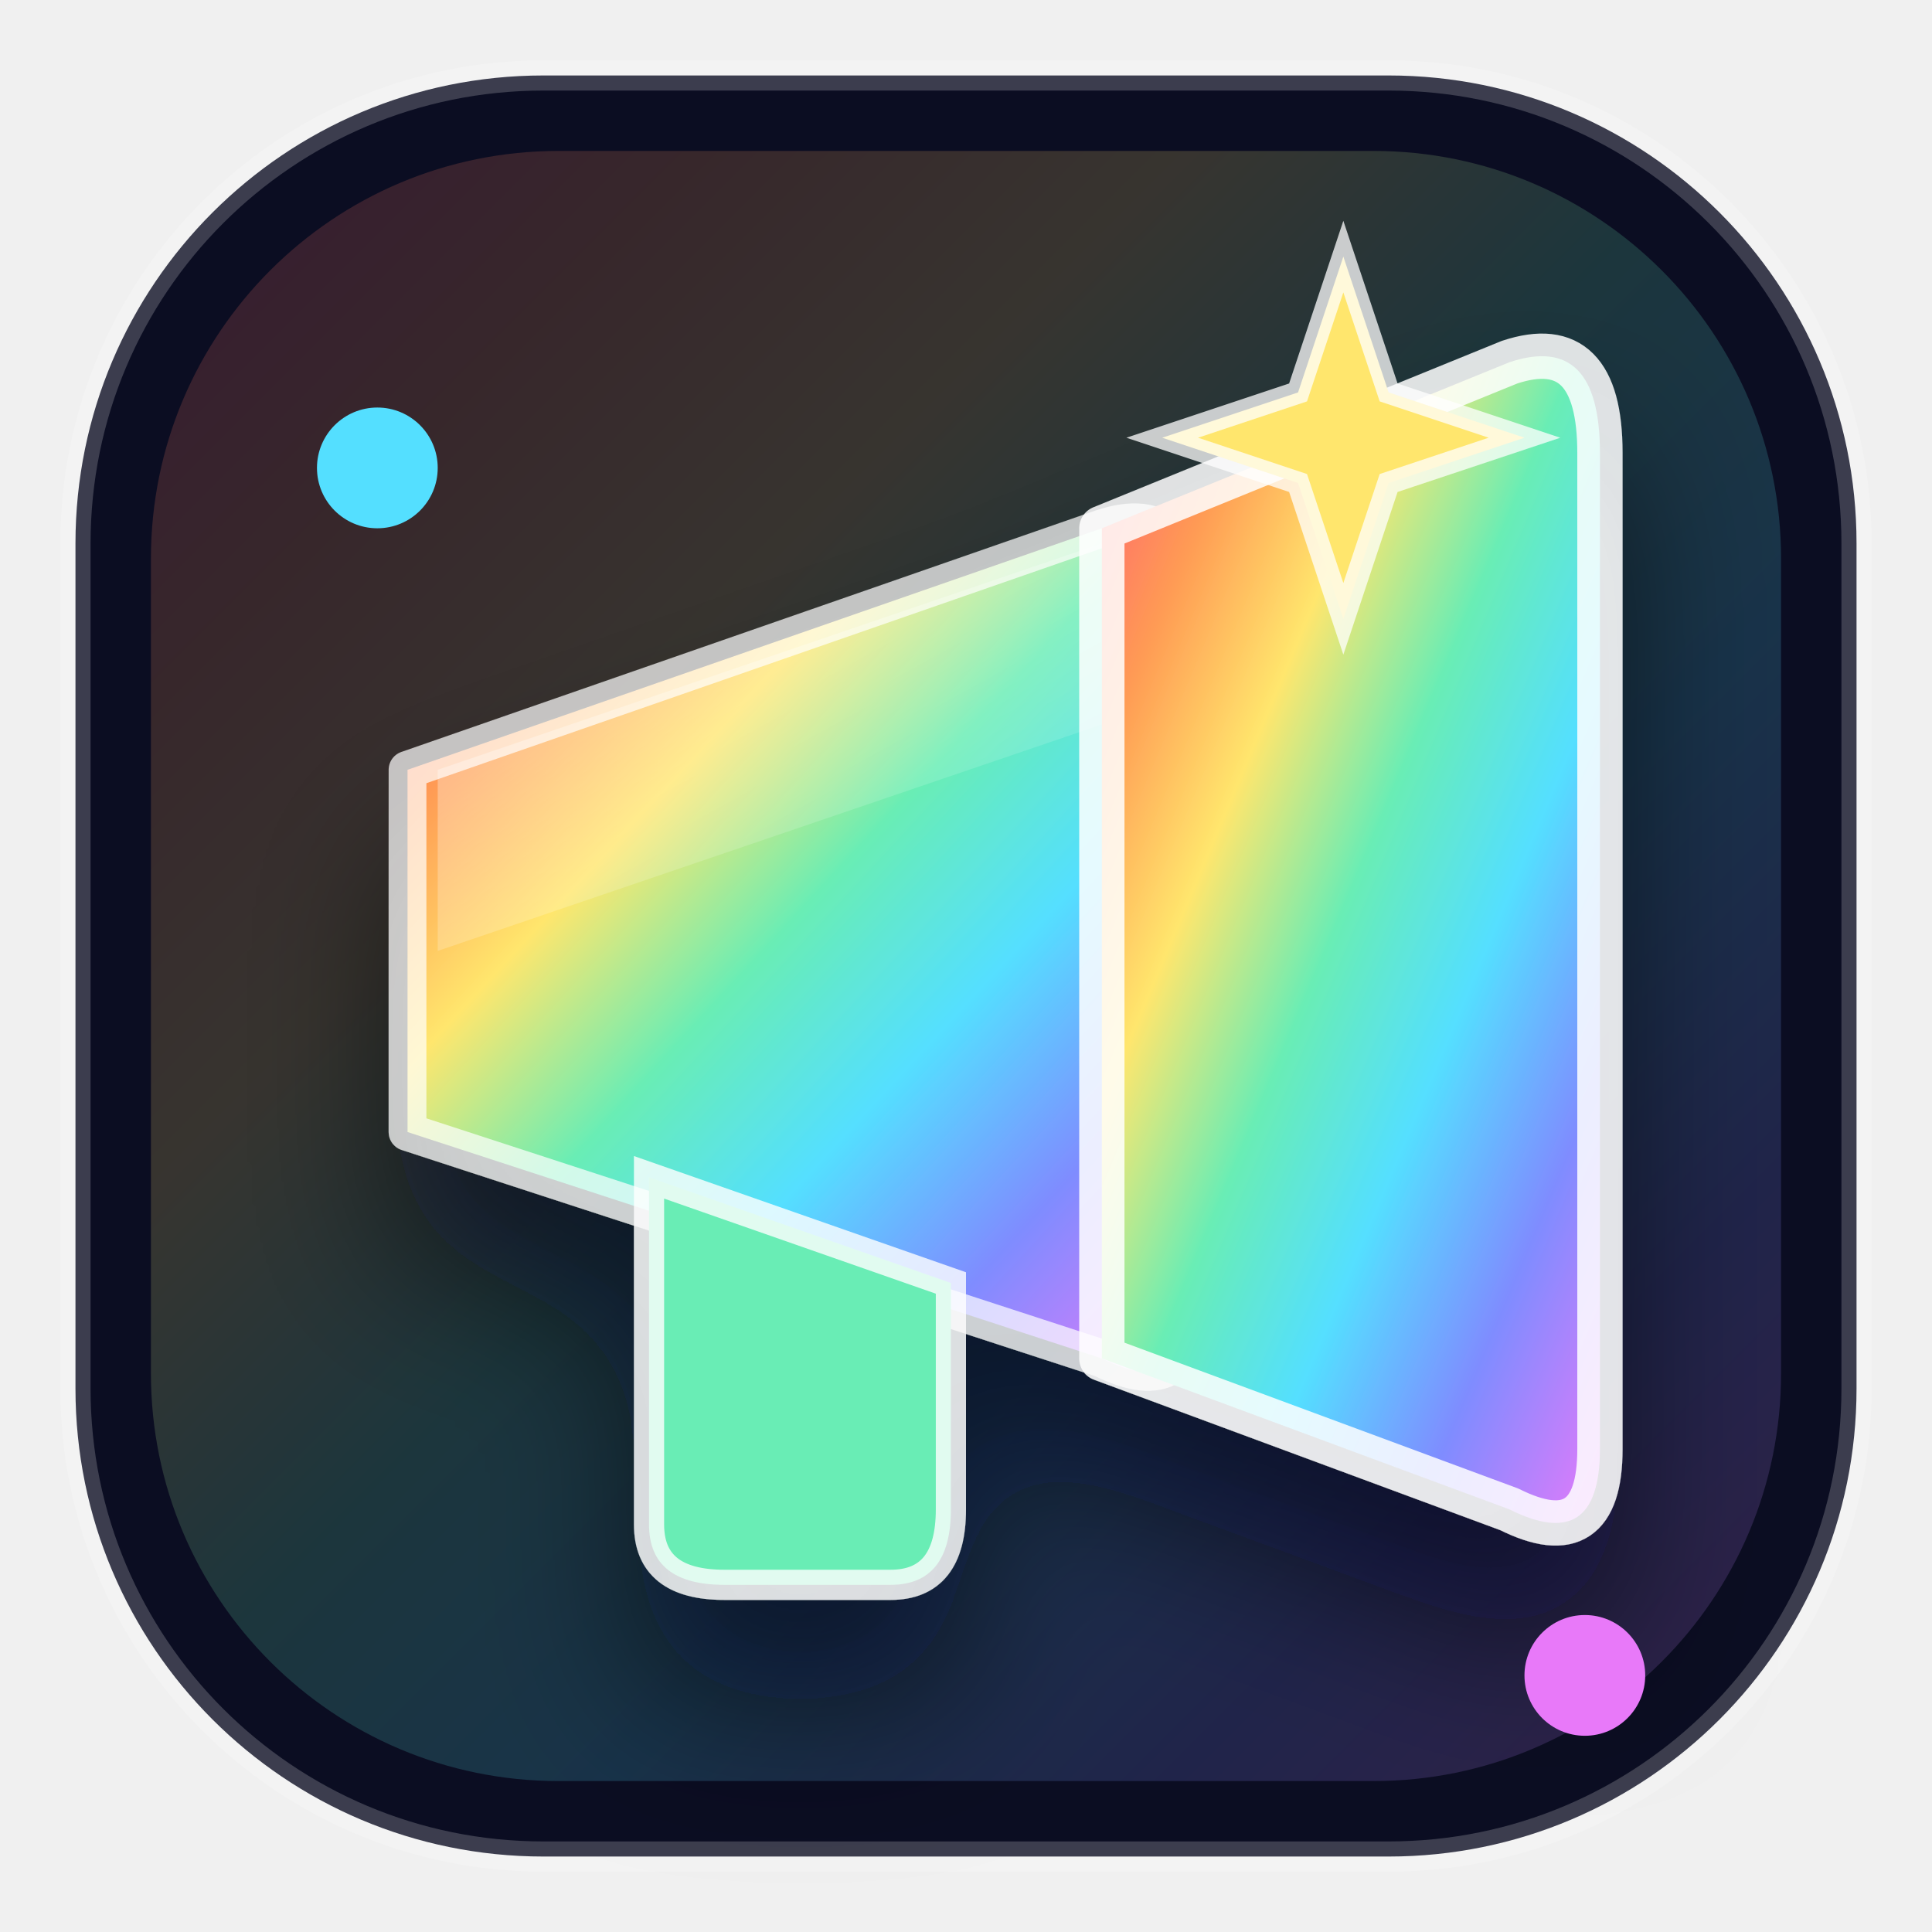
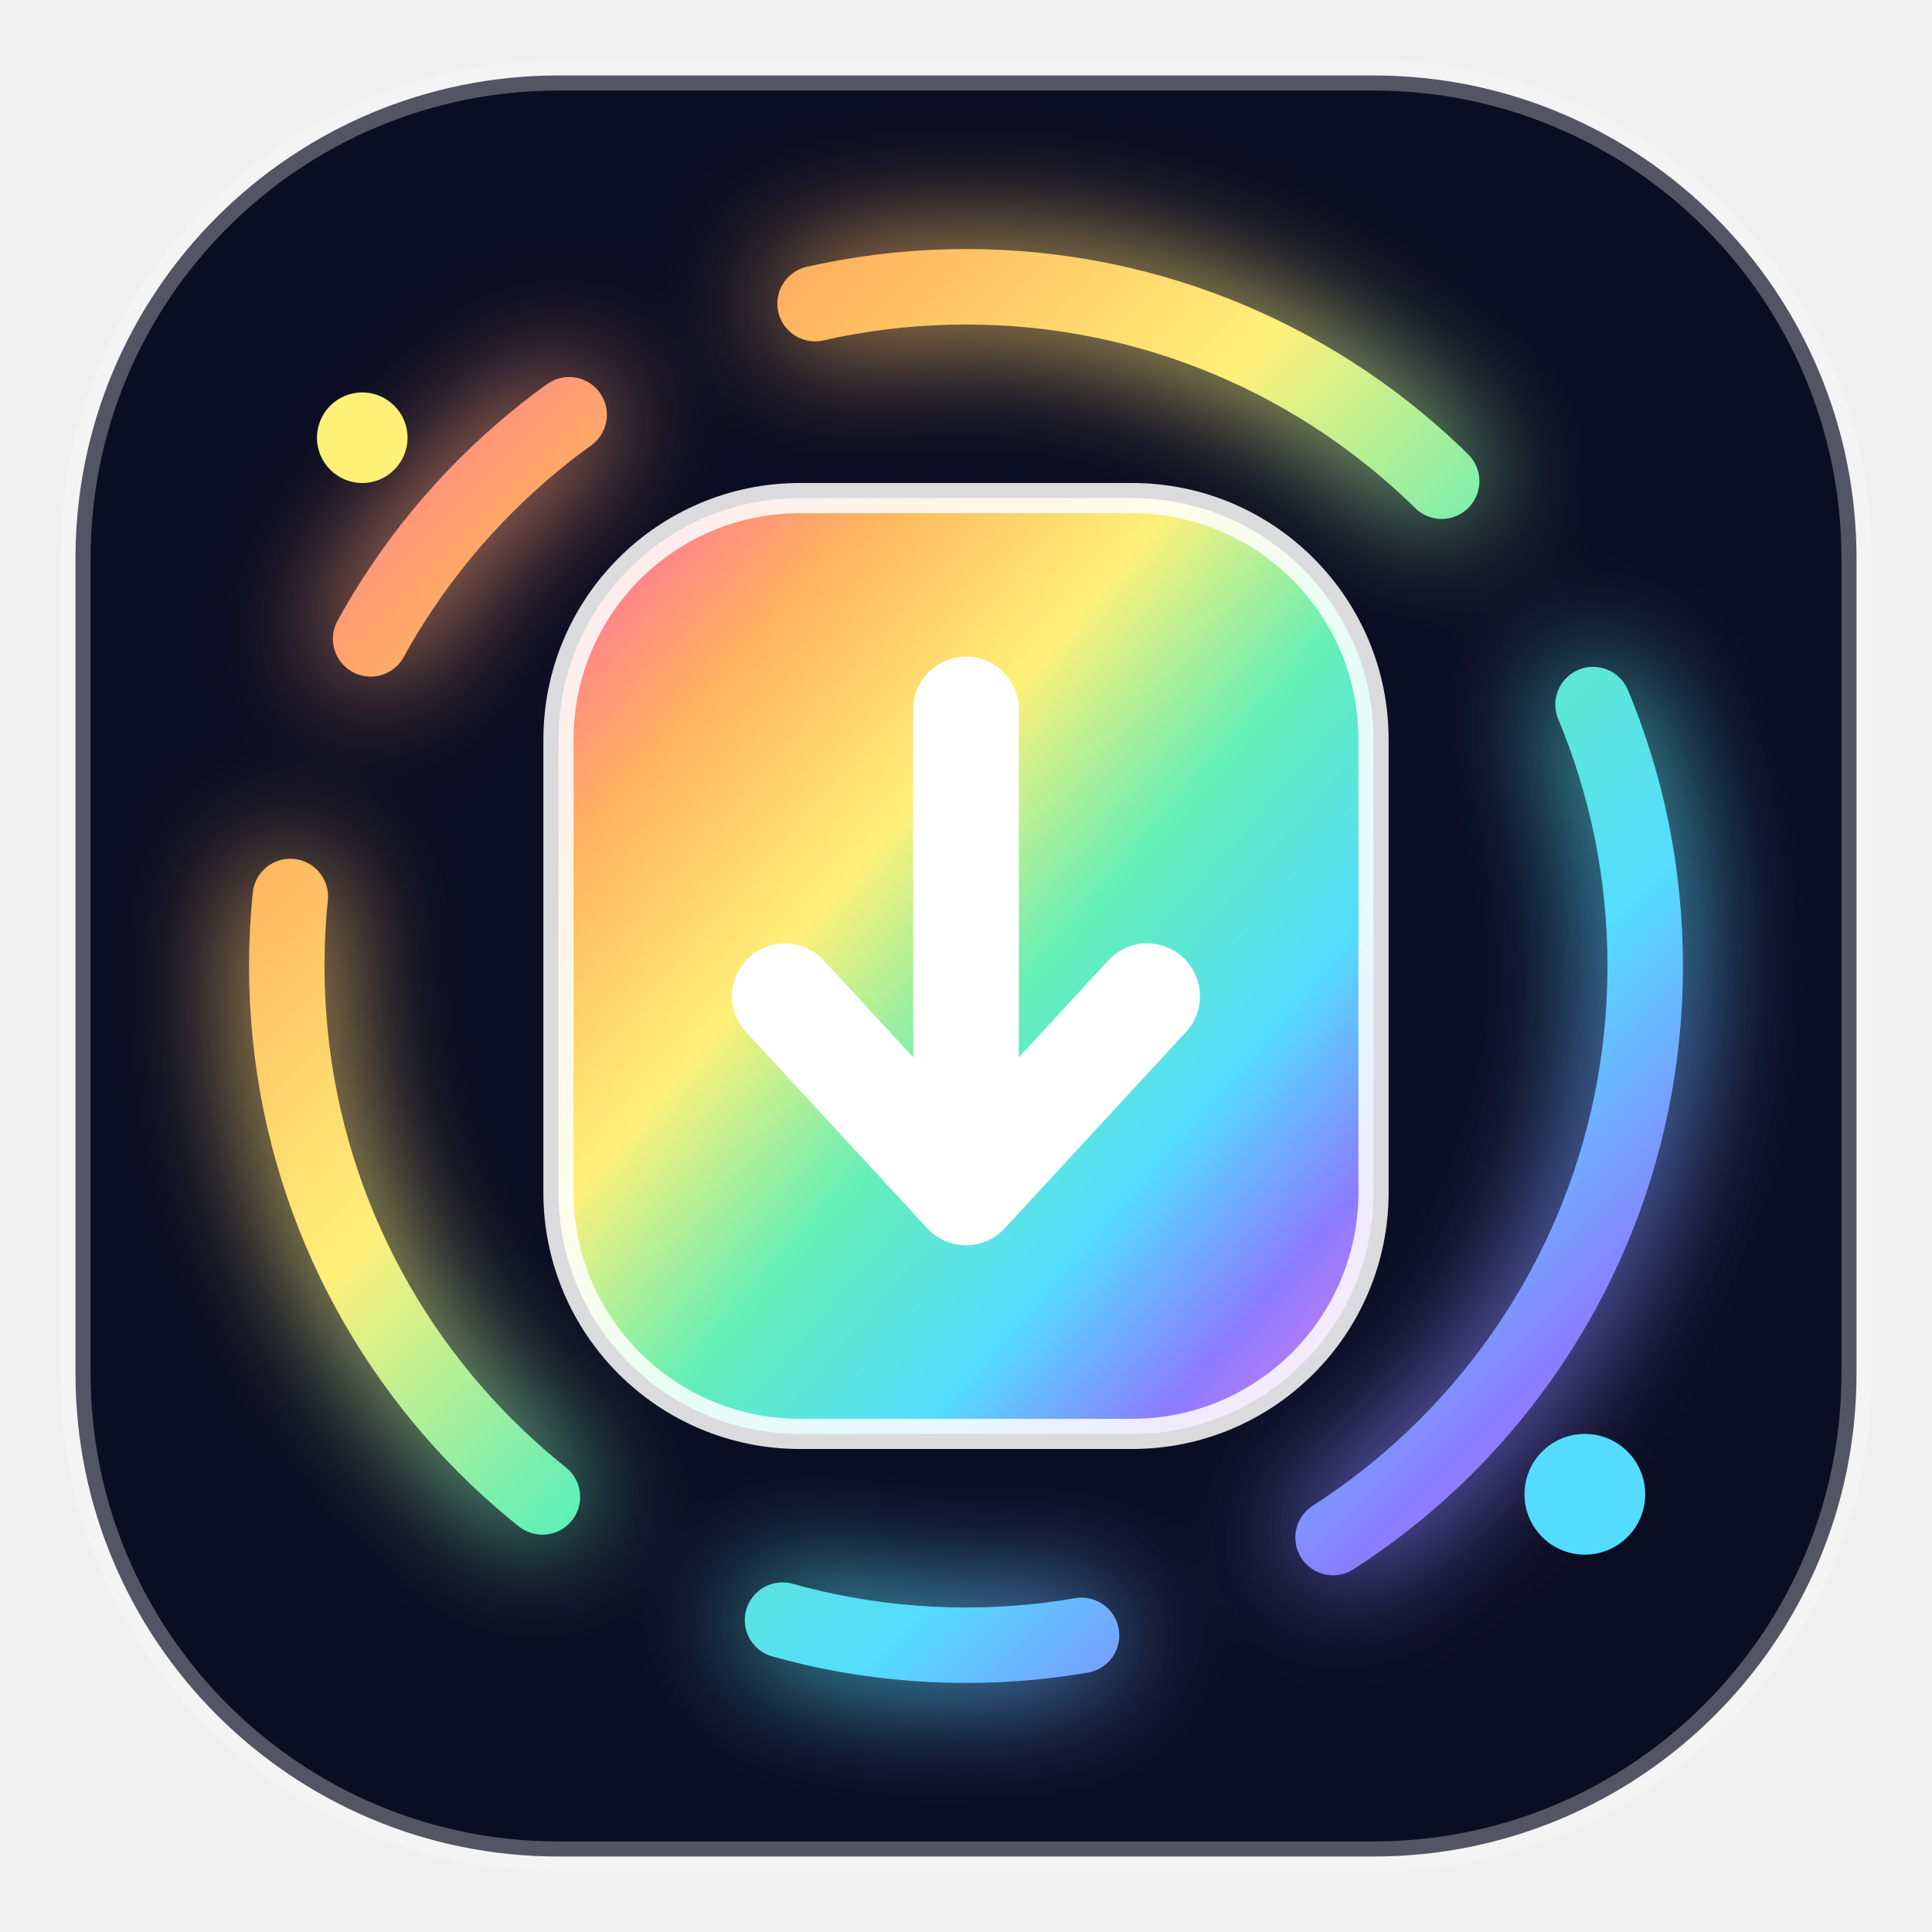
<svg xmlns="http://www.w3.org/2000/svg" viewBox="0 0 128 128">
  <defs>
    <linearGradient id="rainbow" x1="0" y1="0" x2="1" y2="1">
-       <stop offset="0" stop-color="#ff5577" />
-       <stop offset=".17" stop-color="#ff9b54" />
-       <stop offset=".32" stop-color="#ffe66d" />
-       <stop offset=".48" stop-color="#69edb5" />
-       <stop offset=".64" stop-color="#54dfff" />
-       <stop offset=".81" stop-color="#7f8cff" />
-       <stop offset="1" stop-color="#e879f9" />
+       <stop offset="0" stop-color="#ff5eaa" />
+       <stop offset=".2" stop-color="#ffb45e" />
+       <stop offset=".38" stop-color="#fff078" />
+       <stop offset=".55" stop-color="#63efb7" />
+       <stop offset=".72" stop-color="#54dcff" />
+       <stop offset=".86" stop-color="#8b7cff" />
+       <stop offset="1" stop-color="#ed79df" />
    </linearGradient>
-     <linearGradient id="shine" x1="0" y1="0" x2="0.9" y2="1">
-       <stop stop-color="#fff" stop-opacity=".45" />
-       <stop offset="1" stop-color="#fff" stop-opacity="0" />
-     </linearGradient>
-     <filter id="shadow" x="-30%" y="-30%" width="160%" height="170%">
-       <feDropShadow dx="0" dy="7" stdDeviation="5" flood-color="#020313" flood-opacity=".55" />
+     <filter id="glow" x="-50%" y="-50%" width="200%" height="200%">
+       <feGaussianBlur stdDeviation="4" result="b" />
+       <feMerge>
+         <feMergeNode in="b" />
+         <feMergeNode in="SourceGraphic" />
+       </feMerge>
    </filter>
  </defs>
-   <rect x="5" y="5" width="118" height="118" rx="31" fill="#0b0d22" stroke="#ffffff" stroke-opacity=".2" stroke-width="2" />
-   <rect x="10" y="10" width="108" height="108" rx="27" fill="url(#rainbow)" opacity=".18" />
-   <g filter="url(#shadow)">
-     <path d="M27 51 L73 35 Q79 33 79 41 L79 86 Q79 93 73 90 L27 75 Z" fill="url(#rainbow)" stroke="#fff" stroke-opacity=".7" stroke-width="2.5" stroke-linejoin="round" />
-     <path d="M73 35 L100 24 Q106 22 106 30 L106 96 Q106 103 100 100 L73 90 Z" fill="url(#rainbow)" stroke="#fff" stroke-opacity=".85" stroke-width="3" stroke-linejoin="round" />
-     <path d="M43 78 L43 101 Q43 105 48 105 L59 105 Q63 105 63 100 L63 85 Z" fill="#69edb5" stroke="#fff" stroke-opacity=".8" stroke-width="2" />
-     <path d="M29 51 L73 36 L73 48 L29 63 Z" fill="url(#shine)" />
+   <rect x="5" y="5" width="118" height="118" rx="32" fill="#0b0d22" stroke="#ffffff" stroke-opacity=".3" stroke-width="2" />
+   <g transform="translate(64 64)">
+     <circle r="45" fill="none" stroke="url(#rainbow)" stroke-width="5" stroke-linecap="round" stroke-dasharray="45 18 20 18" filter="url(#glow)">
+       <animateTransform attributeName="transform" type="rotate" from="0" to="360" dur="7s" repeatCount="indefinite" />
+     </circle>
+     <g>
+       <rect x="-27" y="-31" width="54" height="62" rx="16" fill="url(#rainbow)" stroke="#ffffff" stroke-opacity=".85" stroke-width="2" />
+       <path d="M0 -17 V13 M-12 2 L0 15 L12 2" fill="none" stroke="#fff" stroke-width="7" stroke-linecap="round" stroke-linejoin="round" />
+       <animateTransform attributeName="transform" type="translate" values="0 -2;0 2;0 -2" dur="2.4s" repeatCount="indefinite" />
+     </g>
  </g>
-   <path d="M89 17 L92 26 L101 29 L92 32 L89 41 L86 32 L77 29 L86 26 Z" fill="#ffe66d" stroke="#fff" stroke-opacity=".75" stroke-width="1.5" />
-   <circle cx="25" cy="31" r="4" fill="#54dfff" />
-   <circle cx="105" cy="111" r="4" fill="#e879f9" />
+   <circle cx="24" cy="29" r="3" fill="#fff078">
+     <animate attributeName="opacity" values=".3;1;.3" dur="1.7s" repeatCount="indefinite" />
+   </circle>
+   <circle cx="105" cy="99" r="4" fill="#54dcff">
+     <animate attributeName="opacity" values="1;.25;1" dur="2.1s" repeatCount="indefinite" />
+   </circle>
</svg>
